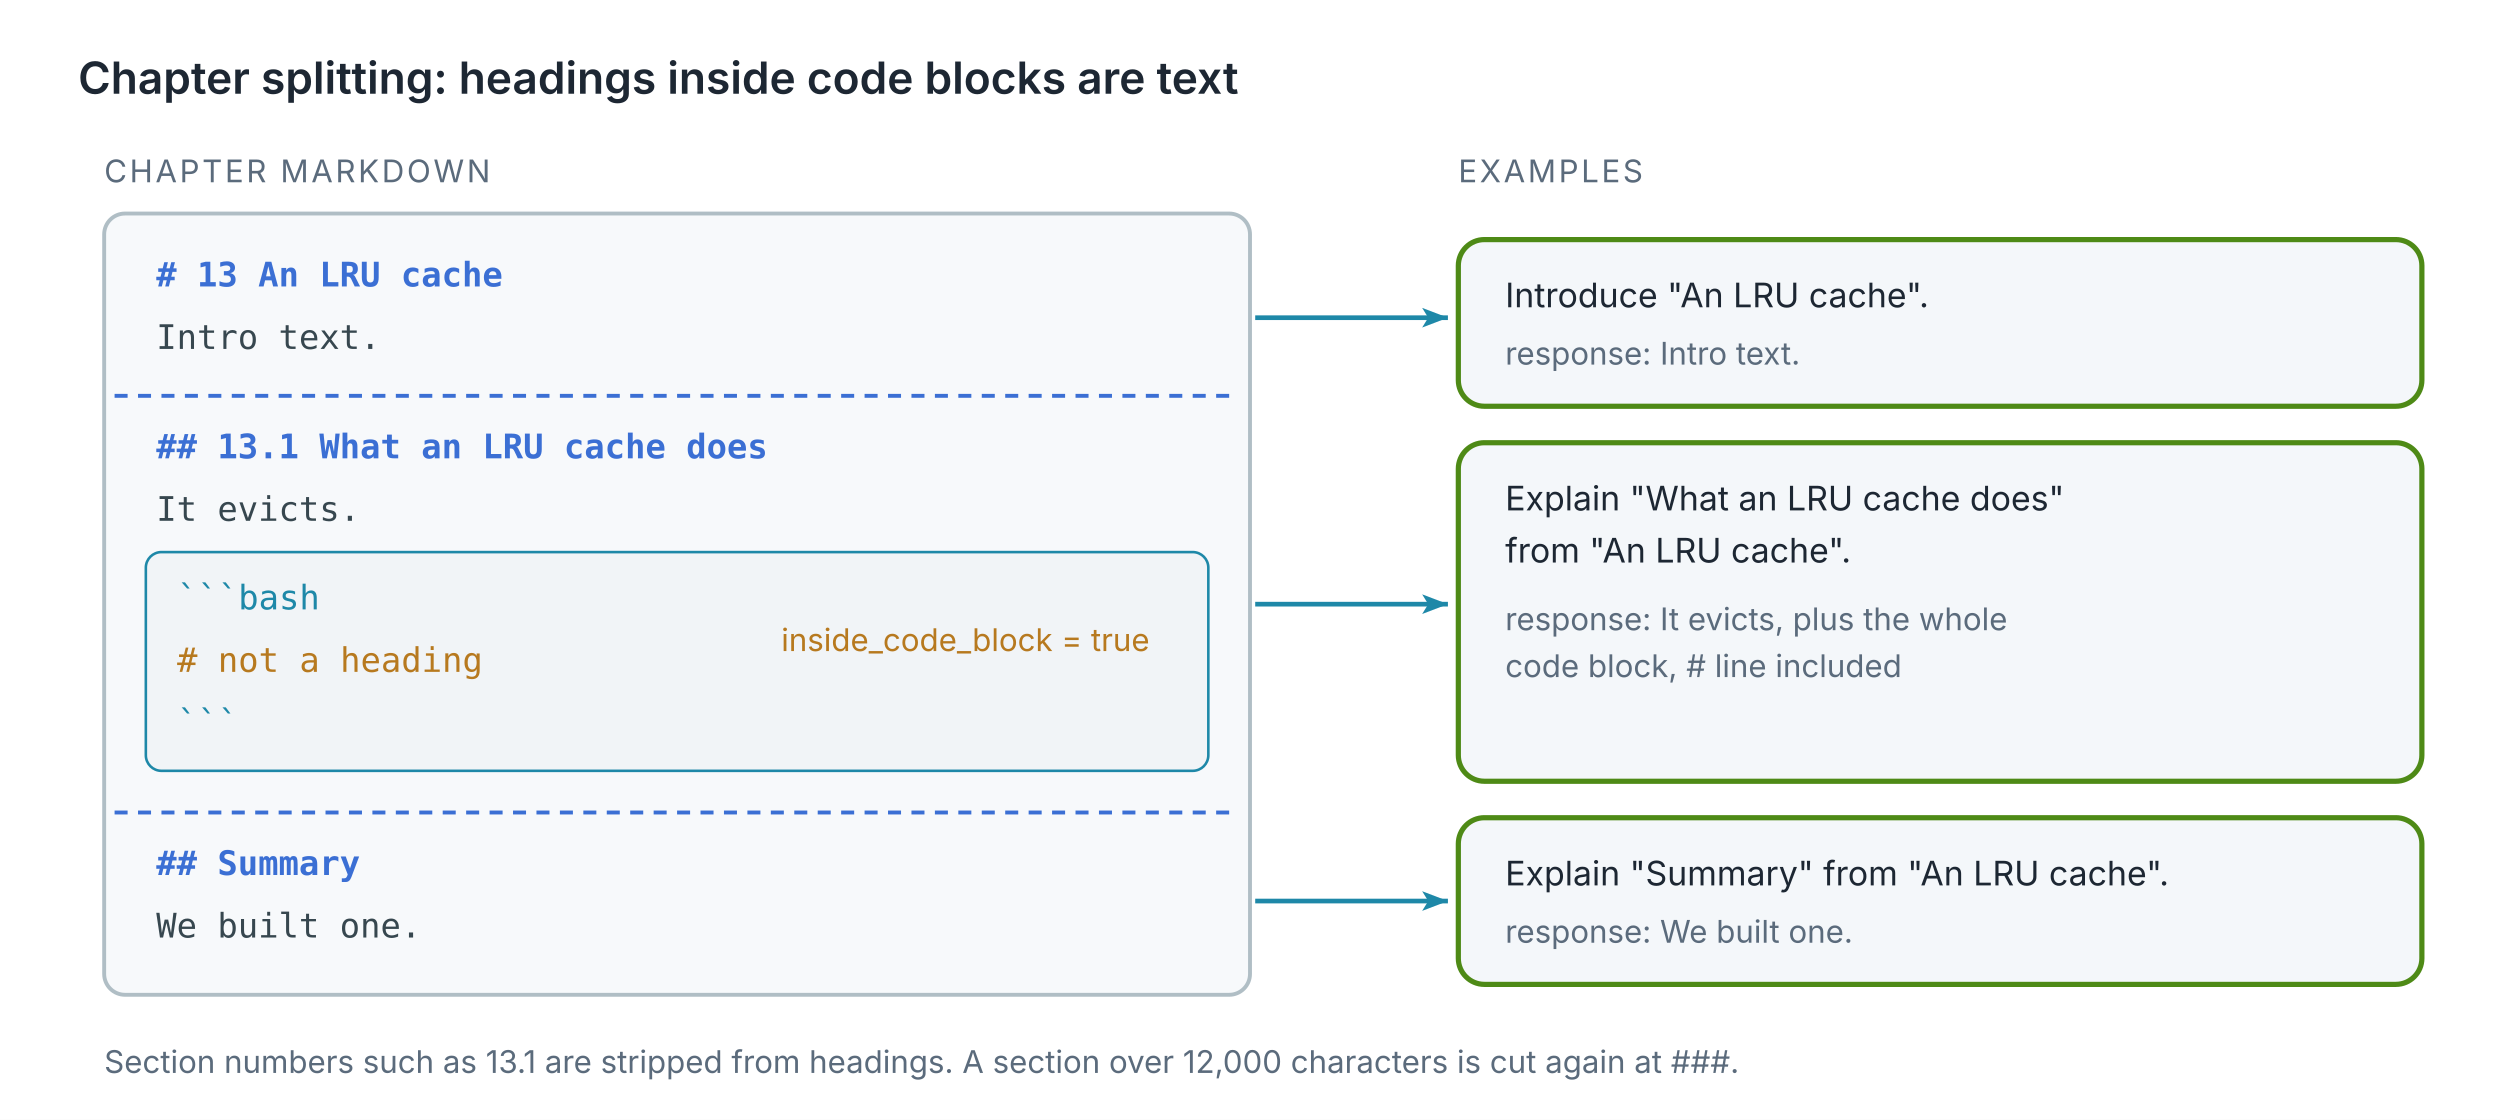
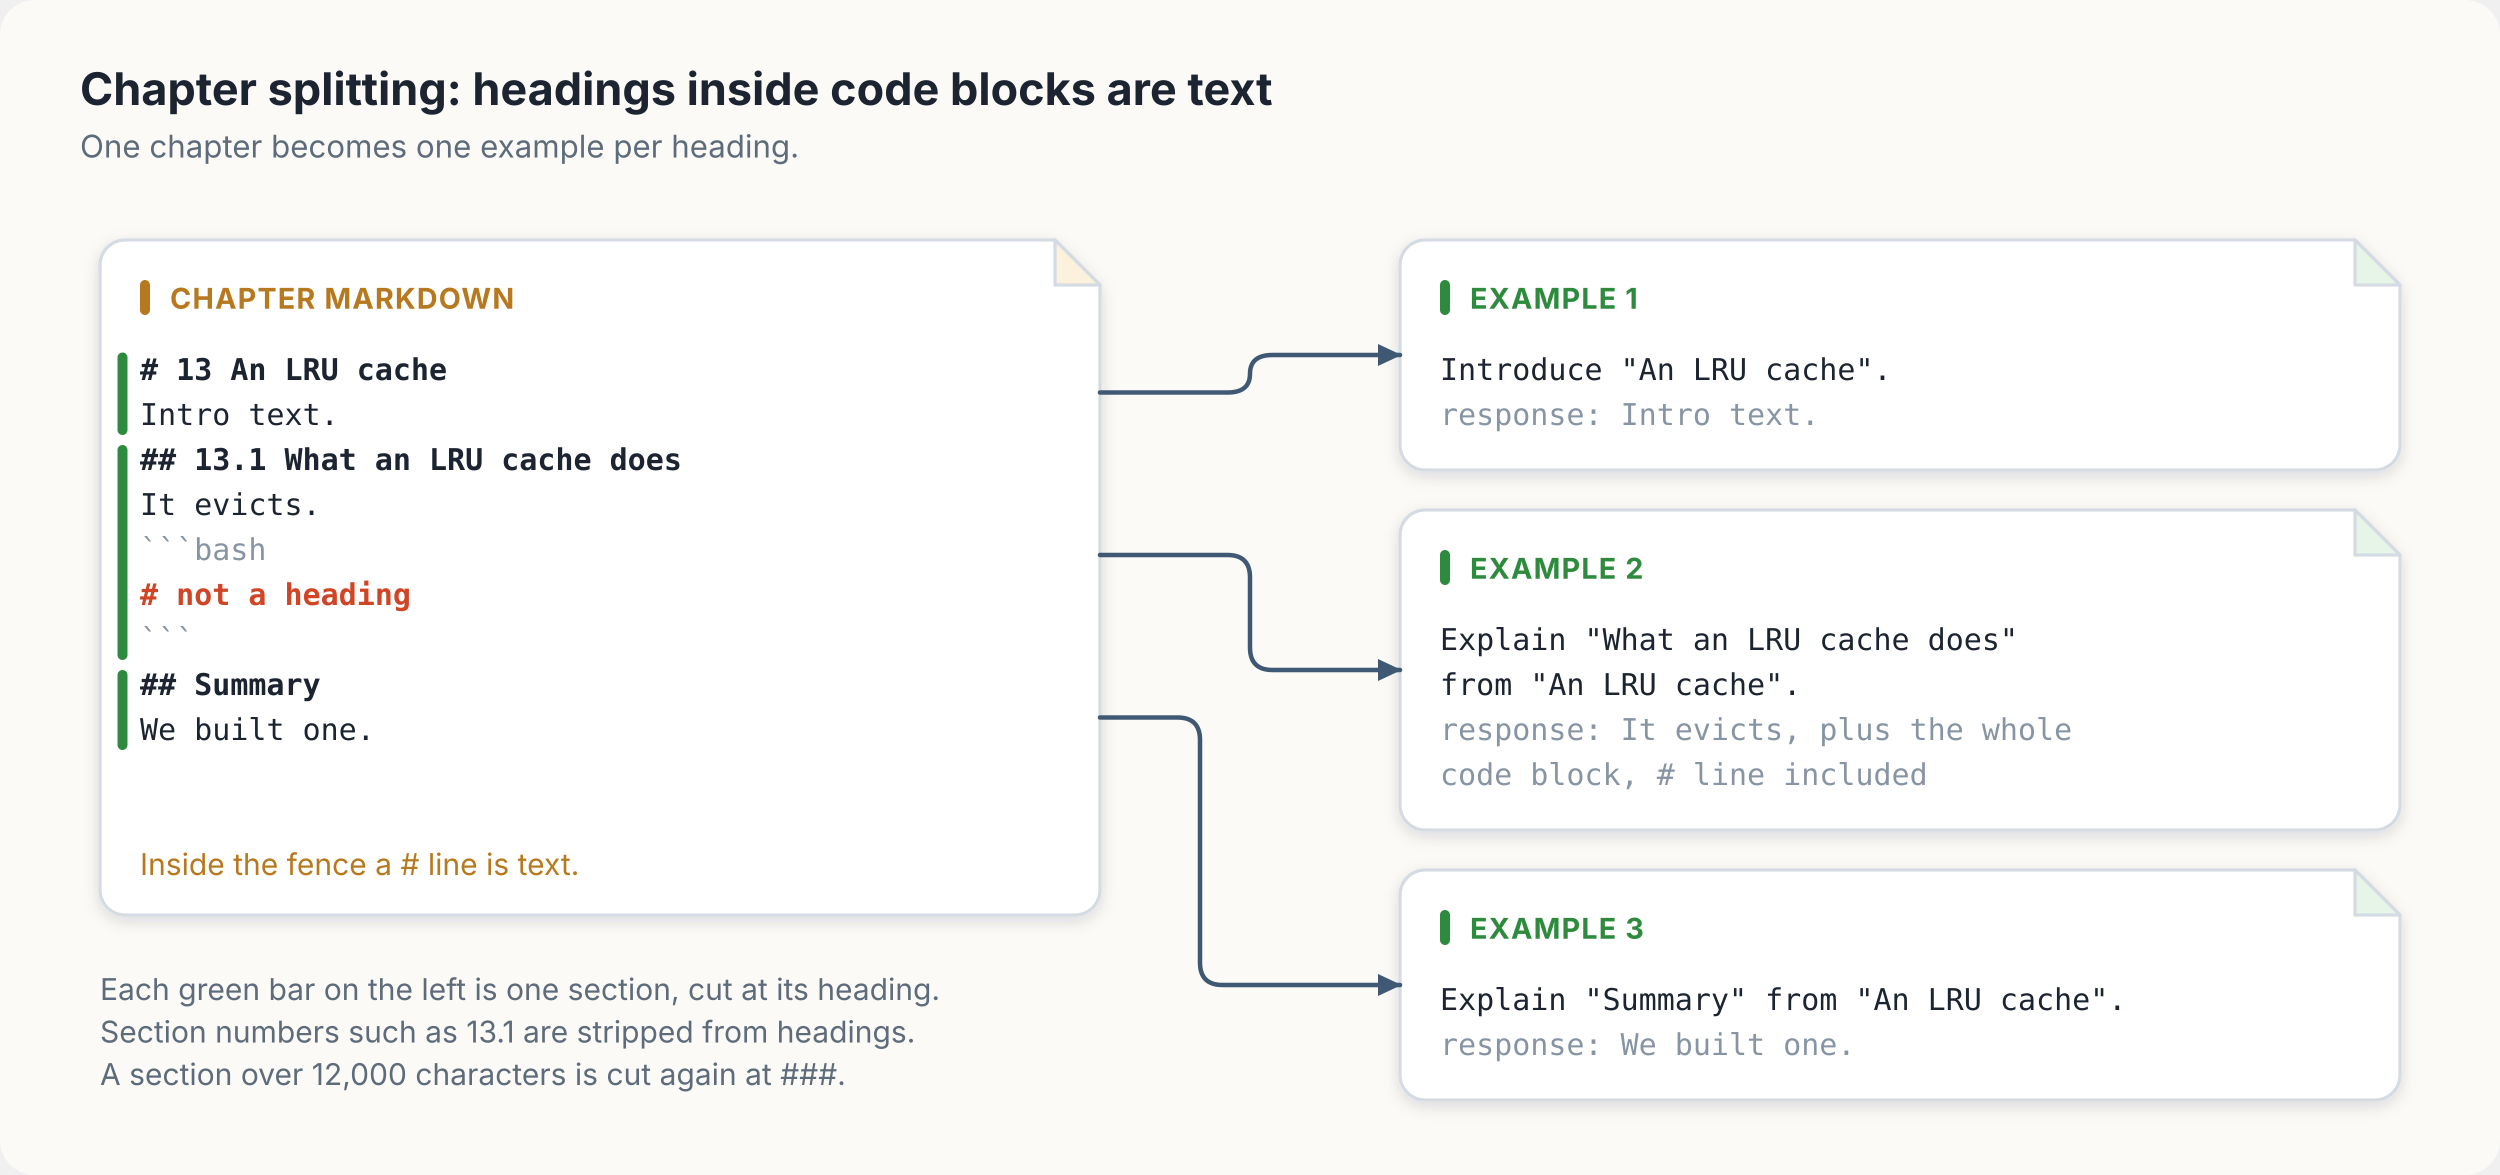
- <svg xmlns="http://www.w3.org/2000/svg" viewBox="0 0 960 430" width="960" height="430">
+ <svg xmlns="http://www.w3.org/2000/svg" viewBox="0 0 1000 470" width="1000" height="470" role="img" aria-label="A chapter with a title, an intro, section 13.1 containing a bash code block with the line '# not a heading', and a Summary section. Cuts occur before 13.1 and before Summary, not inside the code block. Three examples result.">
  <style>
-     text { font-family: Inter, "Segoe UI", Helvetica, Arial, sans-serif; }
-     .title { fill: #1D2733; font-size: 17px; font-weight: 600; }
-     .head { fill: #5B6B7C; font-size: 12px; letter-spacing: 1px; }
-     .line { font-family: "JetBrains Mono", Menlo, monospace; font-size: 13px; fill: #37474F; }
-     .heading { fill: #3B6FD4; font-weight: 600; }
-     .fence { fill: #1E88A8; }
-     .trap { fill: #B7791F; }
-     .msg { fill: #1D2733; font-size: 13px; }
-     .note { fill: #5B6B7C; font-size: 12px; }
-     .page { fill: #F7F9FB; stroke: #B0BEC5; stroke-width: 1.5; }
-     .codeblock { fill: #F1F4F7; stroke: #1E88A8; stroke-width: 1; }
-     .example { fill: #F4F7FA; stroke: #4E8A16; stroke-width: 2; }
-     .cut { stroke: #3B6FD4; stroke-width: 1.5; stroke-dasharray: 5 4; }
-     .flow { stroke: #1E88A8; stroke-width: 1.8; fill: none; }
+     text { font-family: Inter, "Segoe UI", "Helvetica Neue", Helvetica, Arial, sans-serif; fill: #1B2430; }
+     .title { font-size: 18px; font-weight: 650; }
+     .lede { font-size: 12.5px; fill: #5D6B7A; }
+     .name { font-size: 14px; font-weight: 650; }
+     .sub { font-size: 12px; fill: #5D6B7A; }
+     .note { font-size: 12px; fill: #5D6B7A; }
+     .tab { font-size: 11.5px; font-weight: 650; letter-spacing: 0.04em; fill: #5D6B7A; }
+     .mono { font-family: "JetBrains Mono", "SF Mono", Menlo, Consolas, monospace; font-size: 12px; }
+     .dim { fill: #8794A3; }
+     .strong { font-weight: 700; }
+     .trap { fill: #CF4526; font-weight: 700; }
+     .pill { font-size: 11px; font-weight: 600; }
+     .wire { fill: none; stroke: #3F5873; stroke-width: 1.8; stroke-linecap: round; stroke-linejoin: round; }
+     .wire.danger { stroke: #CF4526; stroke-dasharray: 6 5; }
+     .wire.idle { stroke: #7F8EA0; stroke-dasharray: 2 5; }
  </style>
  <defs>
-     <marker id="arrow" viewBox="0 0 12 10" refX="11" refY="5" markerUnits="userSpaceOnUse" markerWidth="11" markerHeight="9" orient="auto">
-       <path d="M0,0.8 L11,5 L0,9.2 L2.6,5 Z" fill="#1E88A8" />
+     <filter id="lift" x="-10%" y="-10%" width="120%" height="135%">
+       <feDropShadow dx="0" dy="2" stdDeviation="3" flood-color="#1B2430" flood-opacity="0.13" />
+     </filter>
+     <marker id="head" viewBox="0 0 10 10" refX="8.5" refY="5" markerUnits="userSpaceOnUse" markerWidth="11" markerHeight="11" orient="auto">
+       <path d="M0.5,1 L9,5 L0.5,9 Z" fill="#3F5873" />
+     </marker>
+     <marker id="head-danger" viewBox="0 0 10 10" refX="8.5" refY="5" markerUnits="userSpaceOnUse" markerWidth="11" markerHeight="11" orient="auto">
+       <path d="M0.5,1 L9,5 L0.5,9 Z" fill="#CF4526" />
+     </marker>
+     <marker id="head-idle" viewBox="0 0 10 10" refX="8.5" refY="5" markerUnits="userSpaceOnUse" markerWidth="11" markerHeight="11" orient="auto">
+       <path d="M0.5,1 L9,5 L0.5,9 Z" fill="#7F8EA0" />
    </marker>
  </defs>
-   <rect width="960" height="430" fill="#FFFFFF" />
-   <text x="30" y="36" class="title">Chapter splitting: headings inside code blocks are text</text>
-   <text x="40" y="70" class="head">CHAPTER MARKDOWN</text>
-   <text x="560" y="70" class="head">EXAMPLES</text>
-   <rect x="40" y="82" width="440" height="300" rx="8" class="page" />
-   <text x="60" y="110" class="line heading"># 13 An LRU cache</text>
-   <text x="60" y="134" class="line">Intro text.</text>
-   <line x1="44" y1="152" x2="476" y2="152" class="cut" />
-   <text x="60" y="176" class="line heading">## 13.1 What an LRU cache does</text>
-   <text x="60" y="200" class="line">It evicts.</text>
-   <rect x="56" y="212" width="408" height="84" rx="6" class="codeblock" />
-   <text x="68" y="234" class="line fence">```bash</text>
-   <text x="68" y="258" class="line trap"># not a heading</text>
-   <text x="68" y="282" class="line fence">```</text>
-   <line x1="44" y1="312" x2="476" y2="312" class="cut" />
-   <text x="60" y="336" class="line heading">## Summary</text>
-   <text x="60" y="360" class="line">We built one.</text>
-   <text x="300" y="250" class="note" style="fill:#B7791F">inside_code_block = true</text>
-   <rect x="560" y="92" width="370" height="64" rx="10" class="example" />
-   <text x="578" y="118" class="msg">Introduce "An LRU cache".</text>
-   <text x="578" y="140" class="note">response: Intro text.</text>
-   <path class="flow" d="M482,122 L556,122" marker-end="url(#arrow)" />
-   <rect x="560" y="170" width="370" height="130" rx="10" class="example" />
-   <text x="578" y="196" class="msg">Explain "What an LRU cache does"</text>
-   <text x="578" y="216" class="msg">from "An LRU cache".</text>
-   <text x="578" y="242" class="note">response: It evicts, plus the whole</text>
-   <text x="578" y="260" class="note">code block, # line included</text>
-   <path class="flow" d="M482,232 L556,232" marker-end="url(#arrow)" />
-   <rect x="560" y="314" width="370" height="64" rx="10" class="example" />
-   <text x="578" y="340" class="msg">Explain "Summary" from "An LRU cache".</text>
-   <text x="578" y="362" class="note">response: We built one.</text>
-   <path class="flow" d="M482,346 L556,346" marker-end="url(#arrow)" />
-   <text x="40" y="412" class="note">Section numbers such as 13.1 are stripped from headings. A section over 12,000 characters is cut again at ###.</text>
+   <rect width="1000" height="470" rx="14" fill="#FBFAF6" />
+   <text x="32.0" y="42.0" class="title" text-anchor="start" xml:space="preserve">Chapter splitting: headings inside code blocks are text</text>
+   <text x="32.0" y="63.0" class="lede" text-anchor="start" xml:space="preserve">One chapter becomes one example per heading.</text>
+   <path d="M50,96 H422 L440,114 V356 A10,10 0 0 1 430,366 H50 A10,10 0 0 1 40,356 V106 A10,10 0 0 1 50,96 Z" fill="#FFFFFF" stroke="#D5DBE3" stroke-width="1.3" filter="url(#lift)" />
+   <path d="M422,96 V114 H440 Z" fill="#FBF1DC" stroke="#D5DBE3" stroke-width="1.3" stroke-linejoin="round" />
+   <rect x="56" y="112" width="4" height="14" rx="2" fill="#B7791F" />
+   <text x="68.0" y="123.5" class="tab" text-anchor="start" style="fill:#B7791F" xml:space="preserve">CHAPTER MARKDOWN</text>
+   <text x="56.0" y="152.0" class="mono strong" text-anchor="start" xml:space="preserve"># 13 An LRU cache</text>
+   <text x="56.0" y="170.0" class="mono" text-anchor="start" xml:space="preserve">Intro text.</text>
+   <text x="56.0" y="188.0" class="mono strong" text-anchor="start" xml:space="preserve">## 13.1 What an LRU cache does</text>
+   <text x="56.0" y="206.0" class="mono" text-anchor="start" xml:space="preserve">It evicts.</text>
+   <text x="56.0" y="224.0" class="mono dim" text-anchor="start" xml:space="preserve">```bash</text>
+   <text x="56.0" y="242.0" class="mono trap" text-anchor="start" xml:space="preserve"># not a heading</text>
+   <text x="56.0" y="260.0" class="mono dim" text-anchor="start" xml:space="preserve">```</text>
+   <text x="56.0" y="278.0" class="mono strong" text-anchor="start" xml:space="preserve">## Summary</text>
+   <text x="56.0" y="296.0" class="mono" text-anchor="start" xml:space="preserve">We built one.</text>
+   <text x="56.0" y="350.0" class="note" text-anchor="start" style="fill:#B7791F" xml:space="preserve">Inside the fence a # line is text.</text>
+   <rect x="47" y="141" width="4" height="33" rx="2" fill="#2E8B3D" />
+   <rect x="47" y="178" width="4" height="86" rx="2" fill="#2E8B3D" />
+   <rect x="47" y="268" width="4" height="32" rx="2" fill="#2E8B3D" />
+   <path d="M570,96 H942 L960,114 V178 A10,10 0 0 1 950,188 H570 A10,10 0 0 1 560,178 V106 A10,10 0 0 1 570,96 Z" fill="#FFFFFF" stroke="#D5DBE3" stroke-width="1.3" filter="url(#lift)" />
+   <path d="M942,96 V114 H960 Z" fill="#E7F5E9" stroke="#D5DBE3" stroke-width="1.3" stroke-linejoin="round" />
+   <rect x="576" y="112" width="4" height="14" rx="2" fill="#2E8B3D" />
+   <text x="588.0" y="123.5" class="tab" text-anchor="start" style="fill:#2E8B3D" xml:space="preserve">EXAMPLE 1</text>
+   <text x="576.0" y="152.0" class="mono" text-anchor="start" xml:space="preserve">Introduce "An LRU cache".</text>
+   <text x="576.0" y="170.0" class="mono dim" text-anchor="start" xml:space="preserve">response: Intro text.</text>
+   <path d="M570,204 H942 L960,222 V322 A10,10 0 0 1 950,332 H570 A10,10 0 0 1 560,322 V214 A10,10 0 0 1 570,204 Z" fill="#FFFFFF" stroke="#D5DBE3" stroke-width="1.3" filter="url(#lift)" />
+   <path d="M942,204 V222 H960 Z" fill="#E7F5E9" stroke="#D5DBE3" stroke-width="1.3" stroke-linejoin="round" />
+   <rect x="576" y="220" width="4" height="14" rx="2" fill="#2E8B3D" />
+   <text x="588.0" y="231.5" class="tab" text-anchor="start" style="fill:#2E8B3D" xml:space="preserve">EXAMPLE 2</text>
+   <text x="576.0" y="260.0" class="mono" text-anchor="start" xml:space="preserve">Explain "What an LRU cache does"</text>
+   <text x="576.0" y="278.0" class="mono" text-anchor="start" xml:space="preserve">from "An LRU cache".</text>
+   <text x="576.0" y="296.0" class="mono dim" text-anchor="start" xml:space="preserve">response: It evicts, plus the whole</text>
+   <text x="576.0" y="314.0" class="mono dim" text-anchor="start" xml:space="preserve">code block, # line included</text>
+   <path d="M570,348 H942 L960,366 V430 A10,10 0 0 1 950,440 H570 A10,10 0 0 1 560,430 V358 A10,10 0 0 1 570,348 Z" fill="#FFFFFF" stroke="#D5DBE3" stroke-width="1.3" filter="url(#lift)" />
+   <path d="M942,348 V366 H960 Z" fill="#E7F5E9" stroke="#D5DBE3" stroke-width="1.3" stroke-linejoin="round" />
+   <rect x="576" y="364" width="4" height="14" rx="2" fill="#2E8B3D" />
+   <text x="588.0" y="375.5" class="tab" text-anchor="start" style="fill:#2E8B3D" xml:space="preserve">EXAMPLE 3</text>
+   <text x="576.0" y="404.0" class="mono" text-anchor="start" xml:space="preserve">Explain "Summary" from "An LRU cache".</text>
+   <text x="576.0" y="422.0" class="mono dim" text-anchor="start" xml:space="preserve">response: We built one.</text>
+   <path class="wire" d="M440,157 L491,157 Q500,157 500.0,149.5 L500.0,149.5 Q500,142 509,142 L560,142" marker-end="url(#head)" />
+   <path class="wire" d="M440,222 L491,222 Q500,222 500,231 L500,259 Q500,268 509,268 L560,268" marker-end="url(#head)" />
+   <path class="wire" d="M440,287 L471,287 Q480,287 480,296 L480,385 Q480,394 489,394 L560,394" marker-end="url(#head)" />
+   <text x="40.0" y="400.0" class="note" text-anchor="start" xml:space="preserve">Each green bar on the left is one section, cut at its heading.</text>
+   <text x="40.0" y="417.0" class="note" text-anchor="start" xml:space="preserve">Section numbers such as 13.1 are stripped from headings.</text>
+   <text x="40.0" y="434.0" class="note" text-anchor="start" xml:space="preserve">A section over 12,000 characters is cut again at ###.</text>
</svg>
